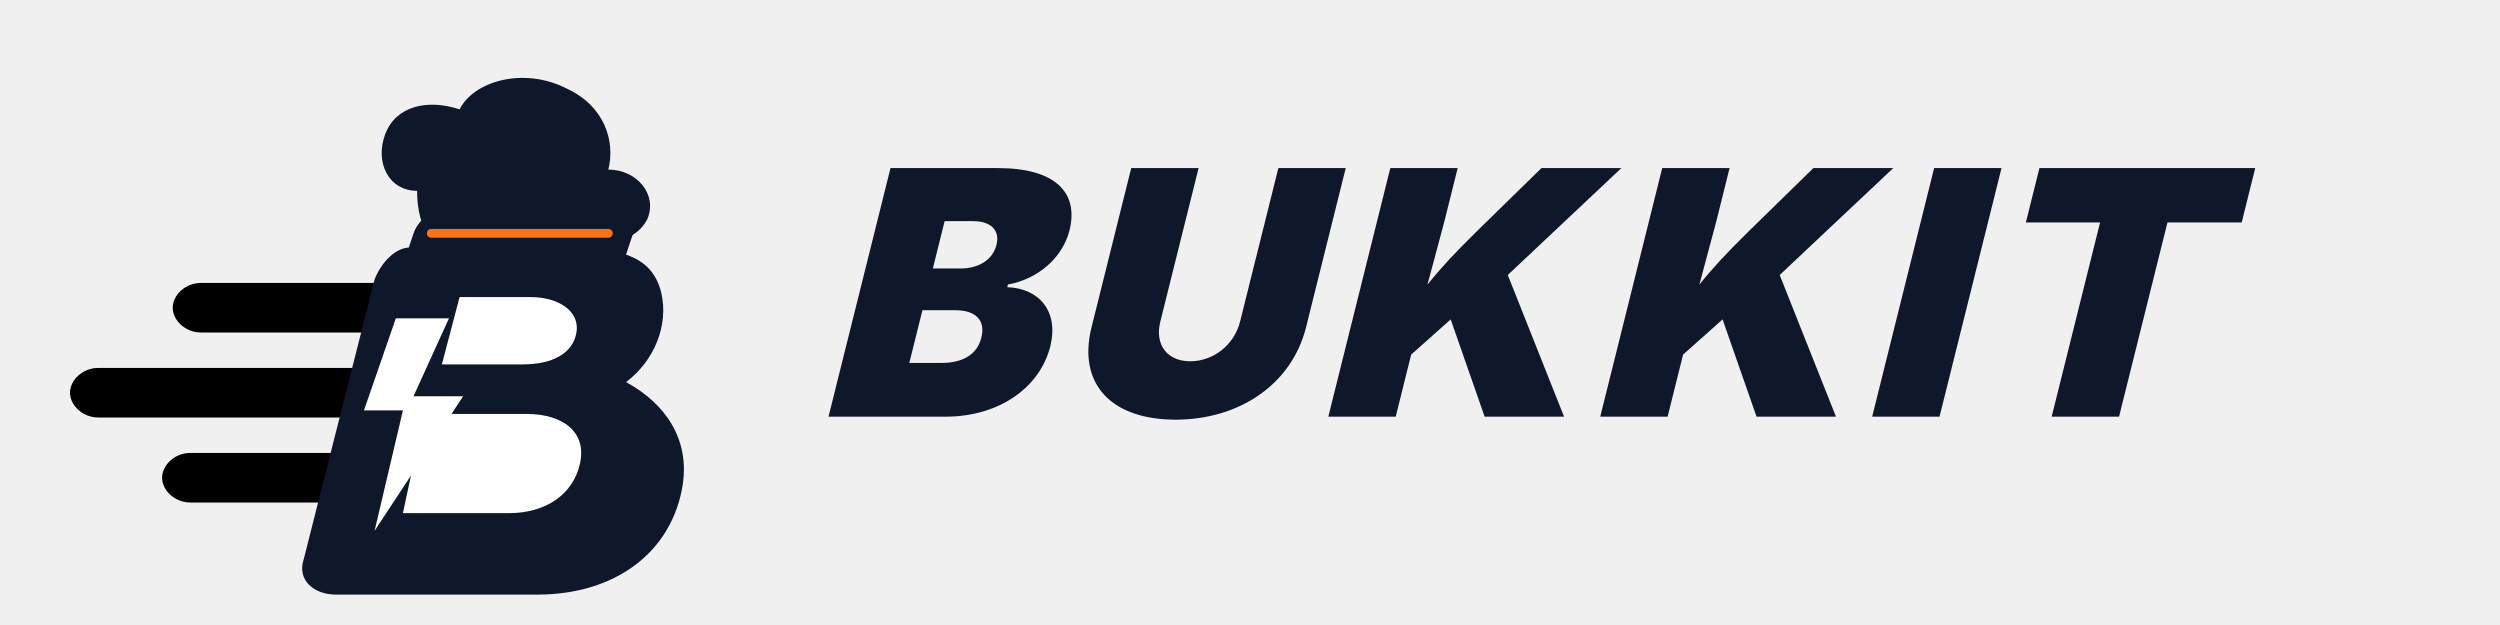
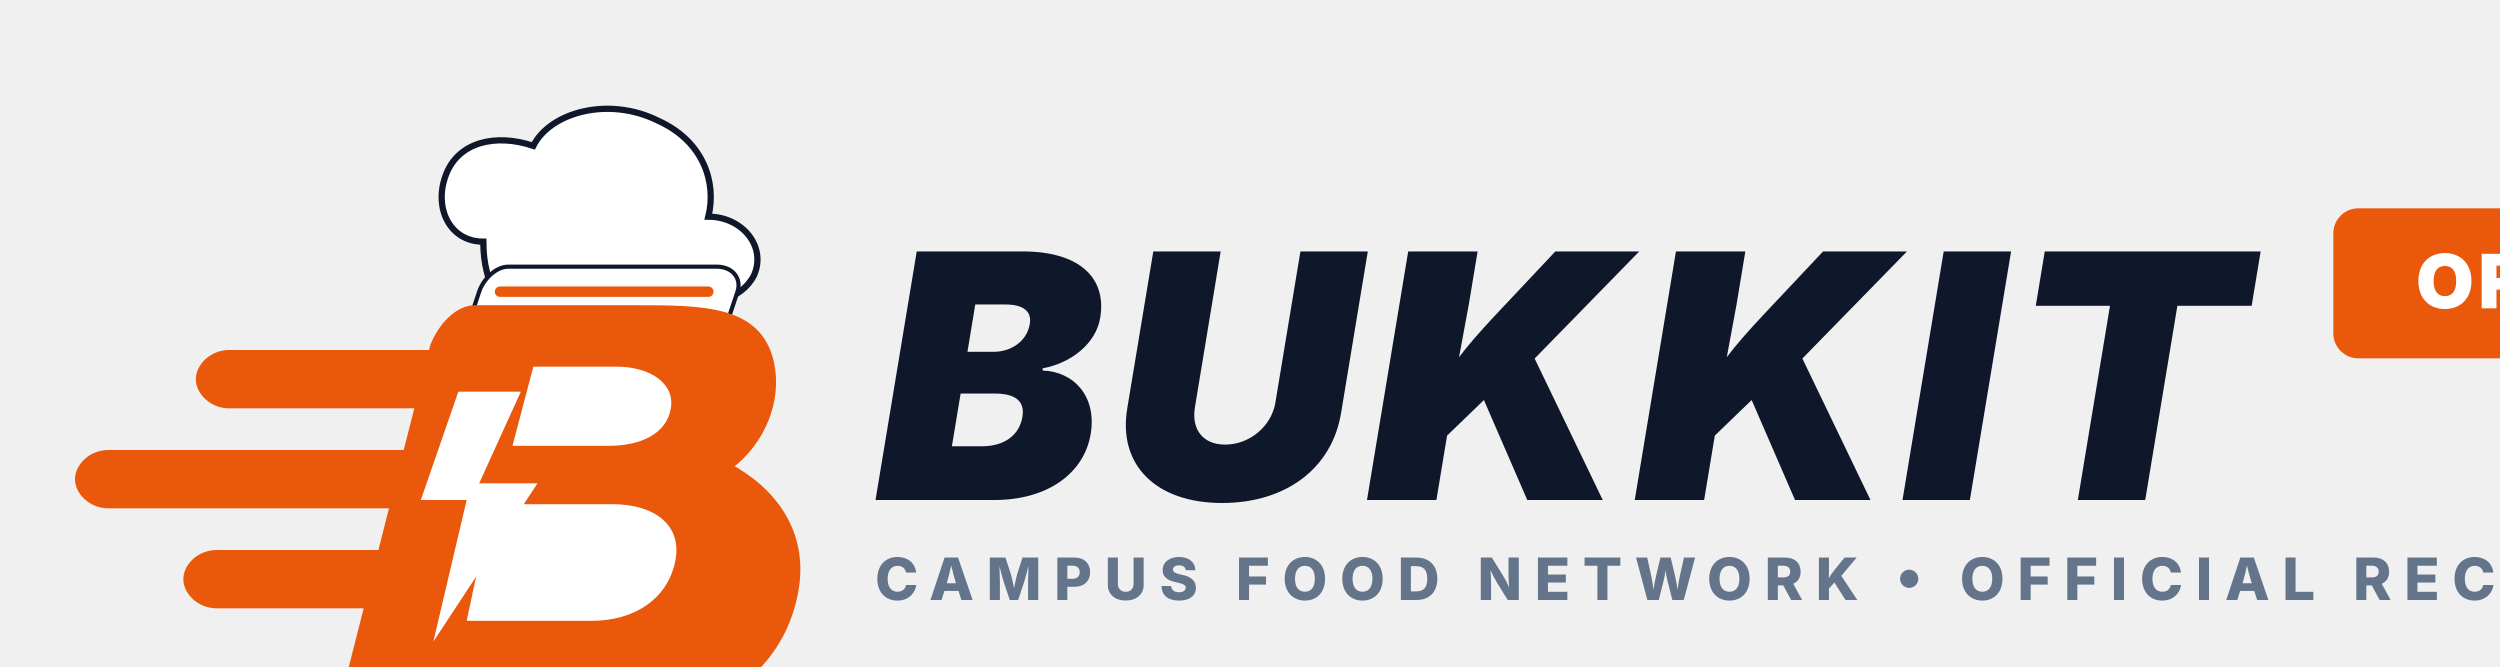
- <svg xmlns="http://www.w3.org/2000/svg" viewBox="0 0 600 150" width="100%" height="100%" fill="none">
-   <defs>
-     <linearGradient id="rcptSpeedOrange" x1="0%" y1="0%" x2="100%" y2="0%">
-       <stop offset="0%" stopColor="#EA580C" />
-       <stop offset="100%" stopColor="#F97316" />
-     </linearGradient>
-   </defs>
-   <g transform="translate(10, 5) scale(0.85)">
-     <path d="M 45 74 L 105 74 C 109 74 112 77 112 81 C 112 85 109 88 105 88 L 45 88 C 40.5 88 37 84.5 37 81 C 37 77.5 40.5 74 45 74 Z" fill="url(#rcptSpeedOrange)" />
-     <path d="M 16 98 L 98 98 C 102 98 105 101 105 105 C 105 109 102 112 98 112 L 16 112 C 11.5 112 8 108.5 8 105 C 8 101.5 11.5 98 16 98 Z" fill="url(#rcptSpeedOrange)" />
-     <path d="M 42 122 L 92 122 C 96 122 99 125 99 129 C 99 133 96 136 92 136 L 42 136 C 37.5 136 34 132.5 34 129 C 34 125.5 37.5 122 42 122 Z" fill="url(#rcptSpeedOrange)" />
+ <svg xmlns="http://www.w3.org/2000/svg" viewBox="0 0 600 160" width="100%" height="100%" fill="none">
+   <g transform="translate(10, 10)">
+     <path d="M 45 74 L 105 74 C 109 74 112 77 112 81 C 112 85 109 88 105 88 L 45 88 C 40.5 88 37 84.5 37 81 C 37 77.5 40.5 74 45 74 Z" fill="#EA580C" />
+     <path d="M 16 98 L 98 98 C 102 98 105 101 105 105 C 105 109 102 112 98 112 L 16 112 C 11.5 112 8 108.5 8 105 C 8 101.5 11.5 98 16 98 Z" fill="#EA580C" />
+     <path d="M 42 122 L 92 122 C 96 122 99 125 99 129 C 99 133 96 136 92 136 L 42 136 C 37.5 136 34 132.5 34 129 C 34 125.5 37.5 122 42 122 Z" fill="#EA580C" />
    <g transform="translate(94, 14)">
-       <path d="M 12 34 C 4 34 0 26 3 18 C 6 10 15 8 24 11 C 28 3 42 -1 54 5 C 65 10 68 20 66 28 C 74 28 80 35 77 42 C 74 48 66 50 58 48 L 16 48 C 13 44 12 39 12 34 Z" fill="#0F172A" />
-       <path d="M 18 40 L 68 40 C 72 40 74 43 73 46 L 71 52 C 70 54 68 56 64 56 L 14 56 C 10 56 8 54 9 52 L 11 46 C 12 43 15 40 18 40 Z" fill="#0F172A" />
-       <path d="M 16 46 L 66 46" stroke="#F97316" stroke-width="2.5" stroke-linecap="round" />
+       <path d="M 12 34 C 4 34 0 26 3 18 C 6 10 15 8 24 11 C 28 3 42 -1 54 5 C 65 10 68 20 66 28 C 74 28 80 35 77 42 C 74 48 66 50 58 48 L 16 48 C 13 44 12 39 12 34 Z" fill="#FFFFFF" stroke="#0F172A" stroke-width="1.5" />
+       <path d="M 18 40 L 68 40 C 72 40 74 43 73 46 L 71 52 C 70 54 68 56 64 56 L 14 56 C 10 56 8 54 9 52 L 11 46 C 12 43 15 40 18 40 Z" fill="#FFFFFF" stroke="#0F172A" stroke-width="1" />
+       <path d="M 16 46 L 66 46" stroke="#EA580C" stroke-width="2.5" stroke-linecap="round" />
    </g>
-     <path d="M 104 64 C 100 64 96 68 94 73 L 74 152 C 72 158 77 162 83 162 L 140 162 C 162 162 178 150 181 131 C 183 118 176 108 165 102 C 173 96 177 86 175 77 C 172 64 159 64 142 64 L 104 64 Z" fill="#0F172A" />
+     <path d="M 104 64 C 100 64 96 68 94 73 L 74 152 C 72 158 77 162 83 162 L 140 162 C 162 162 178 150 181 131 C 183 118 176 108 165 102 C 173 96 177 86 175 77 C 172 64 159 64 142 64 L 104 64 Z" fill="#EA580C" stroke="#EA580C" stroke-width="1.5" />
    <path d="M 118 78 L 138 78 C 146 78 152 82 151 88 C 150 94 144 97 136 97 L 113 97 L 118 78 Z" fill="#FFFFFF" />
    <path d="M 108 111 L 137 111 C 147 111 154 116 152 125 C 150 134 142 139 132 139 L 102 139 L 108 111 Z" fill="#FFFFFF" />
    <polygon points="100,84 115,84 105,106 119,106 94,144 102,110 91,110" fill="#FFFFFF" />
  </g>
-   <g transform="translate(195, 100) skewX(-14)">
-     <text x="0" y="0" font-family="'Inter', 'Arial Black', sans-serif" font-weight="900" font-size="82" fill="#0F172A" letter-spacing="3">BUKKIT</text>
+   <g transform="translate(210, 120)">
+     <text x="0" y="0" font-family="'Inter', 'Arial Black', sans-serif" font-weight="900" font-style="italic" font-size="82" fill="#0F172A" letter-spacing="2">BUKKIT</text>
+     <rect x="350" y="-70" width="130" height="36" rx="6" fill="#EA580C" />
+     <text x="415" y="-46" font-family="'Inter', sans-serif" font-weight="900" font-size="18" fill="#FFFFFF" text-anchor="middle" letter-spacing="1">OFFICIAL</text>
+     <text x="0" y="24" font-family="'Inter', sans-serif" font-weight="800" font-size="14" fill="#64748B" letter-spacing="3">CAMPUS FOOD NETWORK • OFFICIAL RECEIPT</text>
  </g>
</svg>
